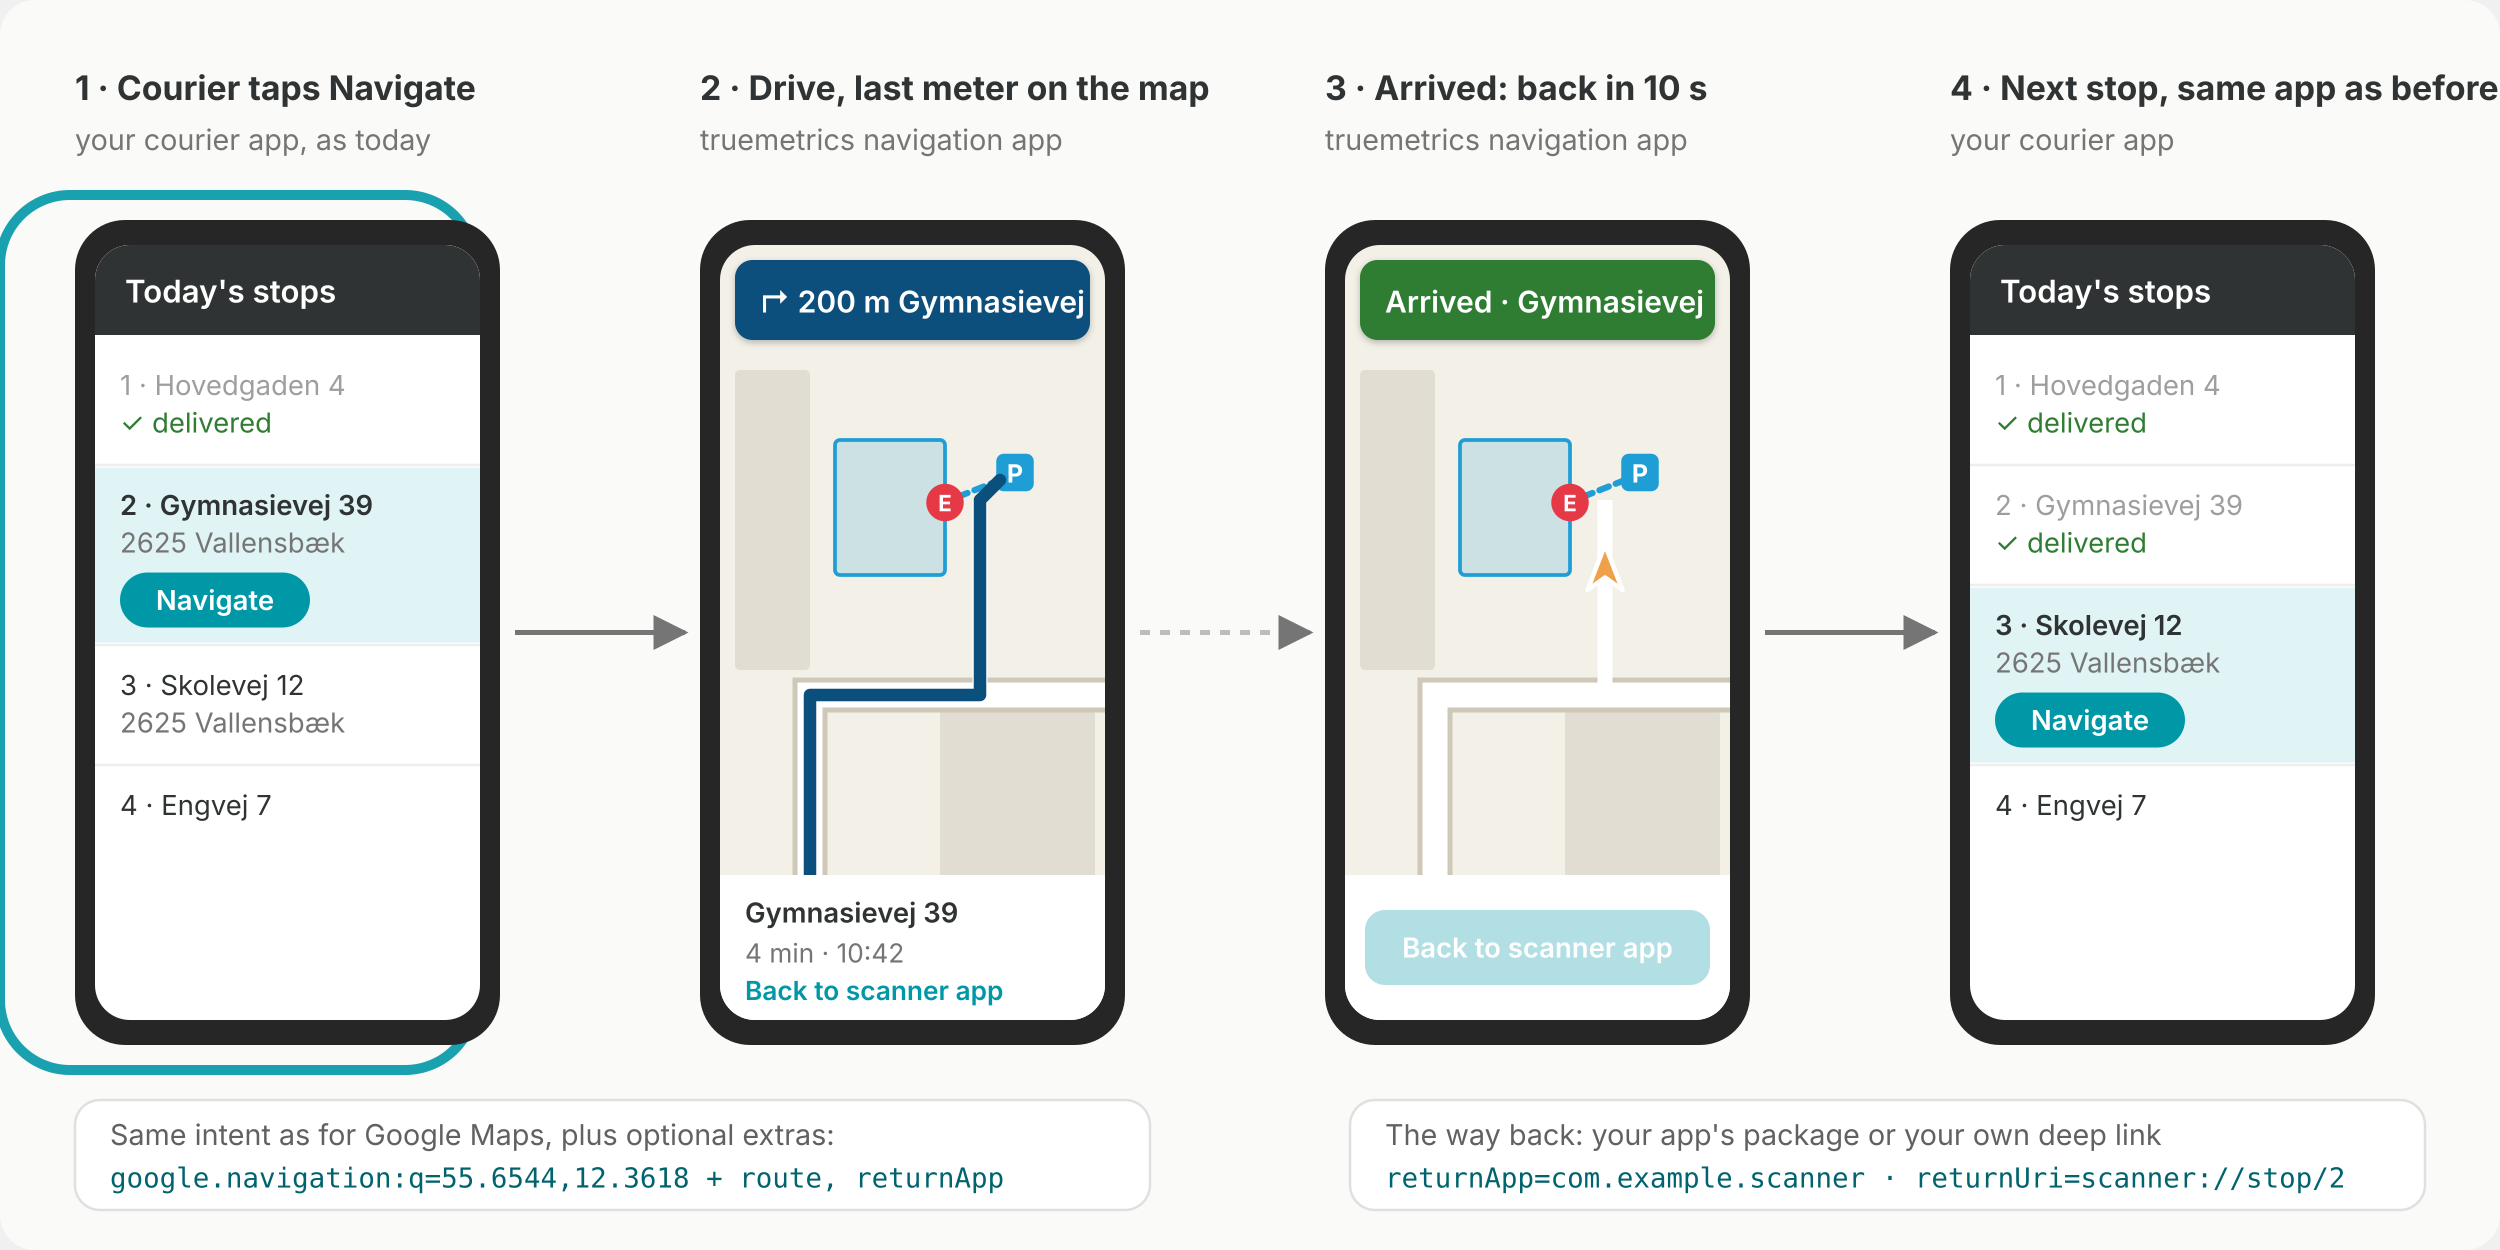
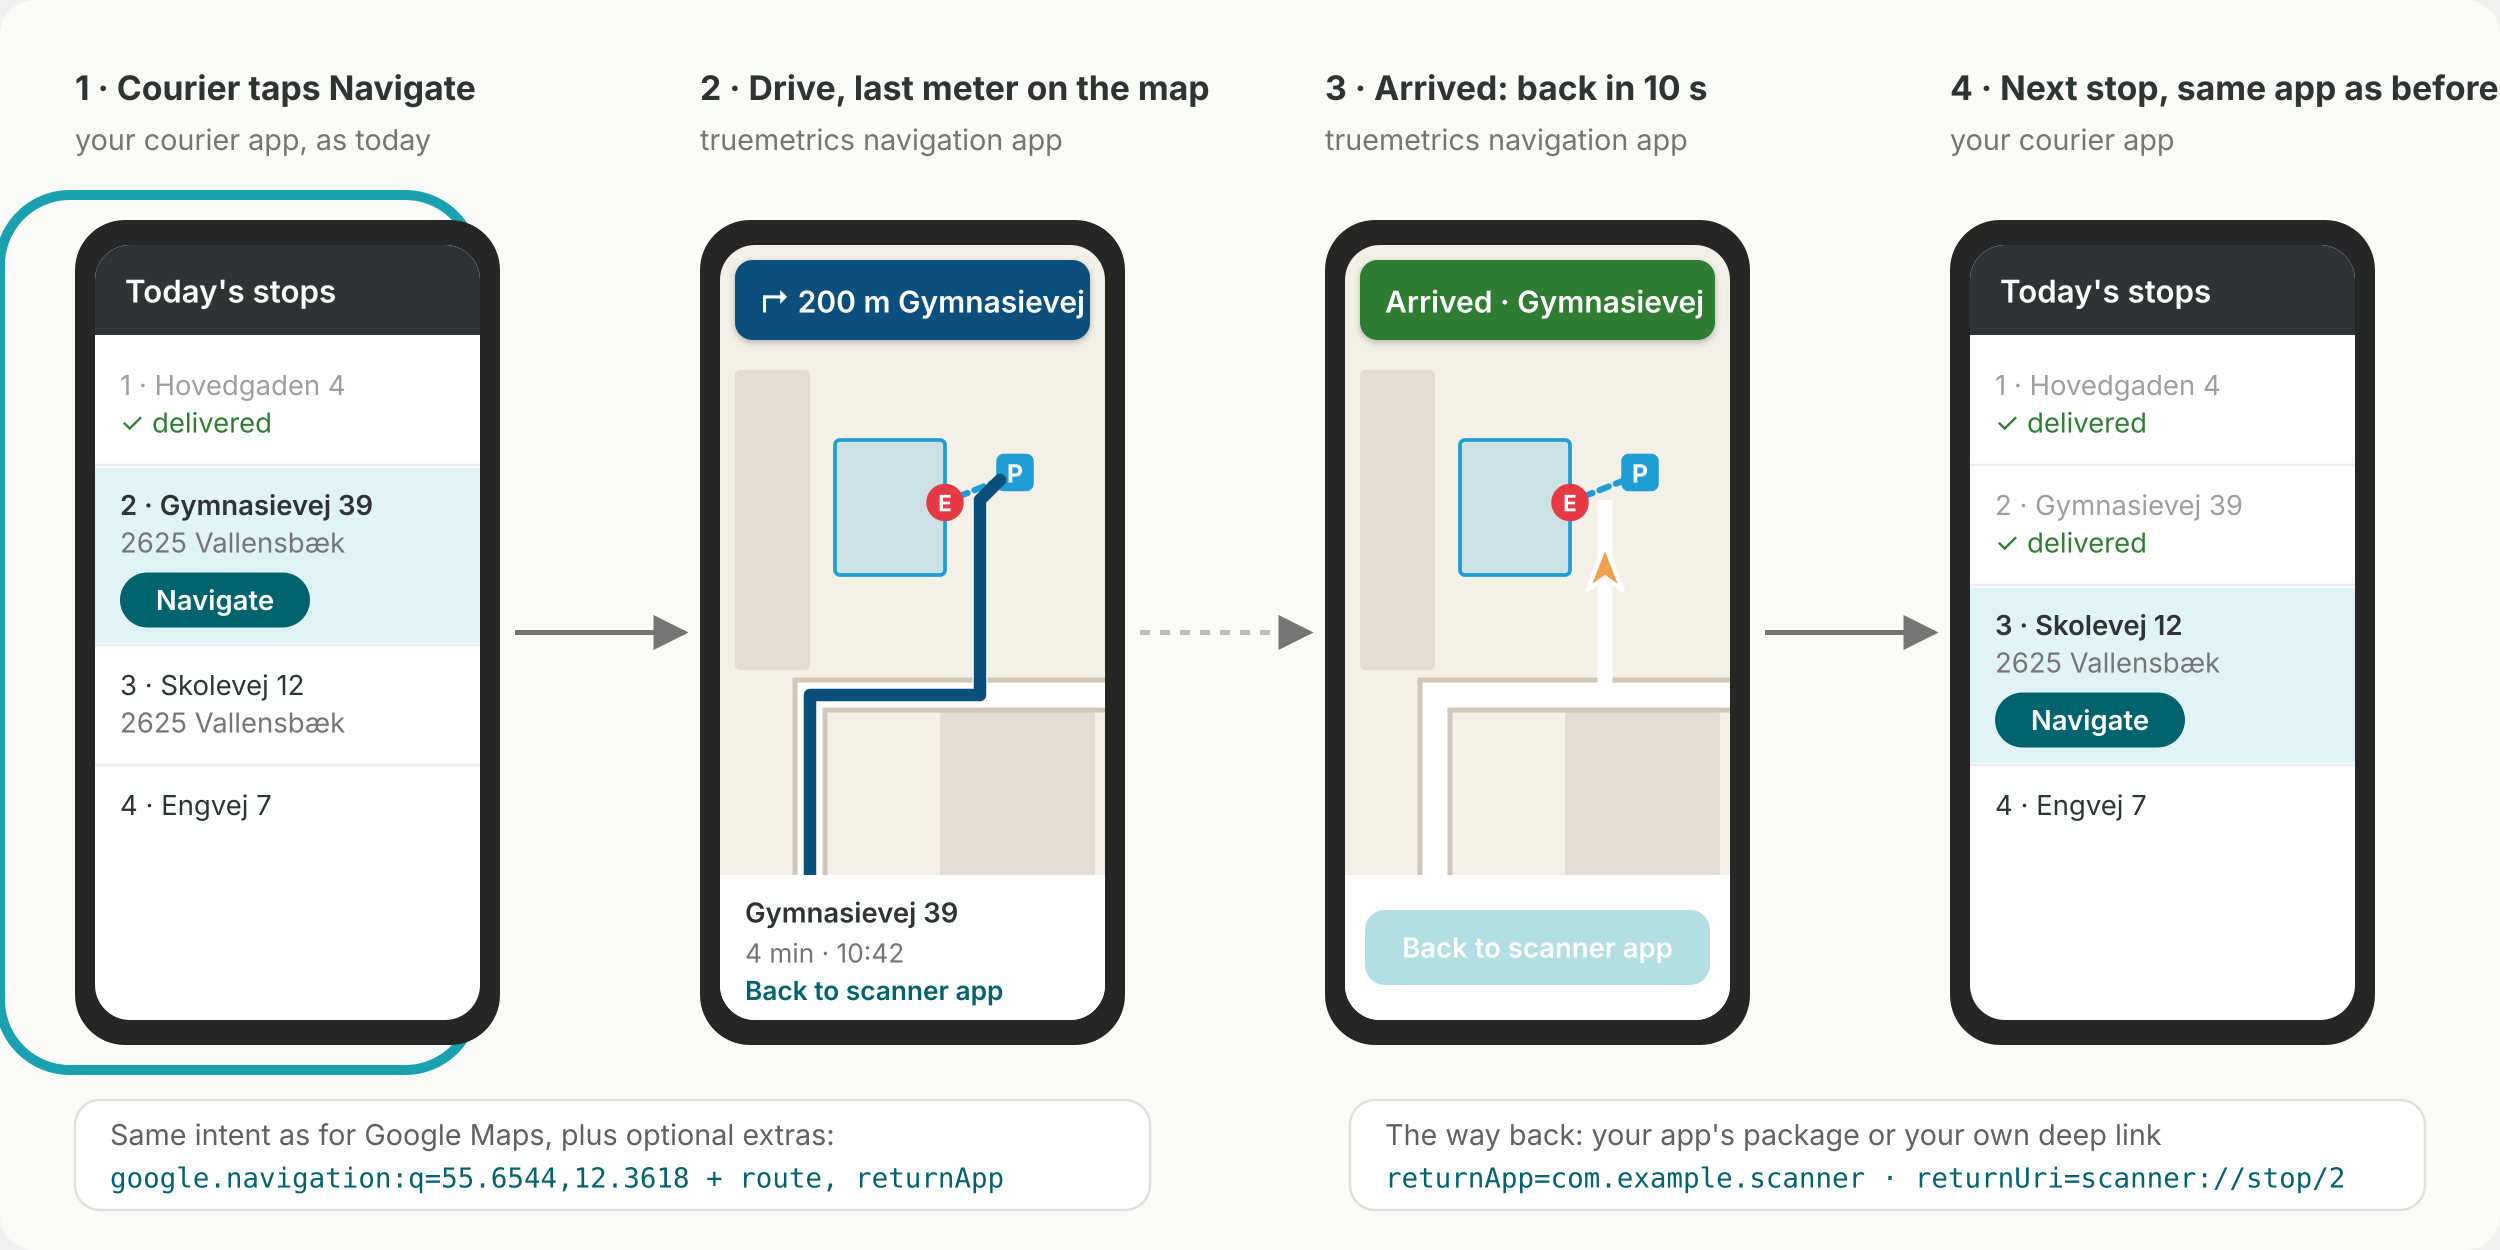
<svg xmlns="http://www.w3.org/2000/svg" viewBox="0 0 1000 500" width="1000" height="500" font-family="Inter, -apple-system, 'Segoe UI', Roboto, Helvetica, Arial, sans-serif">
  <defs>
    <clipPath id="scr">
      <rect x="8" y="10" width="154" height="310" rx="14" />
    </clipPath>
    <marker id="arrow" viewBox="0 0 10 10" refX="9" refY="5" markerWidth="7" markerHeight="7" orient="auto">
      <path d="M0,0 L10,5 L0,10 Z" fill="#757575" />
    </marker>
    <filter id="shadow" x="-30%" y="-30%" width="160%" height="160%">
      <feDropShadow dx="0" dy="1" stdDeviation="1.2" flood-color="#000" flood-opacity="0.25" />
    </filter>
    <g id="phone">
      <rect width="170" height="330" rx="20" fill="#262626" />
    </g>
    <g id="map">
      <rect x="8" y="10" width="154" height="310" fill="#F3F0E8" />
      <rect x="14" y="60" width="30" height="120" rx="2" fill="#E2DDD2" />
      <rect x="96" y="196" width="62" height="70" rx="2" fill="#E2DDD2" />
      <path d="M44,330 V190 H170" stroke="#CFC7B8" stroke-width="14" fill="none" />
      <path d="M44,330 V190 H170" stroke="#FFFFFF" stroke-width="10" fill="none" />
      <path d="M112,190 V112" stroke="#FFFFFF" stroke-width="6" />
      <rect x="54" y="88" width="44" height="54" rx="2" fill="#1E9ED5" fill-opacity="0.18" stroke="#1E9ED5" stroke-width="1.5" />
      <path d="M120,104 L100,112" stroke="#1E9ED5" stroke-width="2.5" stroke-dasharray="4 3" stroke-linecap="round" />
      <g transform="translate(98,113)">
        <circle r="7.5" fill="#E63946" />
        <text y="3.5" text-anchor="middle" font-size="9" font-weight="700" fill="#FFFFFF">E</text>
      </g>
      <g transform="translate(126,101)">
        <rect x="-7.5" y="-7.5" width="15" height="15" rx="3" fill="#1E9ED5" />
        <text y="4" text-anchor="middle" font-size="10" font-weight="700" fill="#FFFFFF">P</text>
      </g>
    </g>
  </defs>
  <rect width="1000" height="500" rx="14" fill="#FAFAF8" />
  <rect y="78" width="190" height="350" rx="28" fill="none" stroke="#0097a7" stroke-width="4" opacity="0.9">
    <animate attributeName="x" values="20;270;520;770" keyTimes="0;0.22;0.6;0.84" calcMode="discrete" dur="14s" repeatCount="indefinite" />
  </rect>
  <g font-size="13.5" font-weight="700" fill="#303334">
    <text x="30" y="40">1 · Courier taps Navigate</text>
    <text x="280" y="40">2 · Drive, last meter on the map</text>
    <text x="530" y="40">3 · Arrived: back in 10 s</text>
    <text x="780" y="40">4 · Next stop, same app as before</text>
  </g>
  <g font-size="11.5" fill="#757575">
    <text x="30" y="60">your courier app, as today</text>
    <text x="280" y="60">truemetrics navigation app</text>
    <text x="530" y="60">truemetrics navigation app</text>
    <text x="780" y="60">your courier app</text>
  </g>
  <g transform="translate(30,88)">
    <use href="#phone" />
    <g clip-path="url(#scr)">
      <rect x="8" y="10" width="154" height="310" fill="#FFFFFF" />
      <rect x="8" y="10" width="154" height="36" fill="#303334" />
      <text x="20" y="33" font-size="12.5" font-weight="600" fill="#FFFFFF">Today's stops</text>
      <g font-size="11">
        <text x="18" y="70" fill="#9E9E9E">1 · Hovedgaden 4</text>
        <text x="18" y="85" fill="#2E7D32">✓ delivered</text>
        <path d="M8,98 H162" stroke="#EEEEEE" />
        <rect x="8" y="99" width="154" height="70" fill="#E0F4F6" />
        <text x="18" y="118" fill="#303334" font-weight="600">2 · Gymnasievej 39</text>
        <text x="18" y="133" fill="#757575">2625 Vallensbæk</text>
-         <rect x="18" y="141" width="76" height="22" rx="11" fill="#0097a7" />
+         <rect x="18" y="141" width="76" height="22" rx="11" fill="#00636E" />
        <text x="56" y="156" text-anchor="middle" fill="#FFFFFF" font-weight="600">Navigate</text>
-         <circle cx="56" cy="152" r="0" fill="#0097a7" opacity="0">
+         <circle cx="56" cy="152" r="0" fill="#00636E" opacity="0">
          <animate attributeName="r" values="0;0;24;24" keyTimes="0;0.1;0.18;1" dur="14s" repeatCount="indefinite" />
          <animate attributeName="opacity" values="0;0;0.45;0;0" keyTimes="0;0.1;0.11;0.18;1" dur="14s" repeatCount="indefinite" />
        </circle>
        <path d="M8,170 H162" stroke="#EEEEEE" />
        <text x="18" y="190" fill="#303334">3 · Skolevej 12</text>
        <text x="18" y="205" fill="#757575">2625 Vallensbæk</text>
        <path d="M8,218 H162" stroke="#EEEEEE" />
        <text x="18" y="238" fill="#303334">4 · Engvej 7</text>
      </g>
    </g>
  </g>
  <g transform="translate(280,88)">
    <use href="#phone" />
    <g clip-path="url(#scr)">
      <use href="#map" />
      <path d="M44,330 V190 H112 V112 L120,104" fill="none" stroke="#0B4F7C" stroke-width="5" stroke-linecap="round" stroke-linejoin="round" />
      <g>
        <animateMotion path="M44,330 V190 H112 V140" keyPoints="0;0;1;1" keyTimes="0;0.22;0.58;1" calcMode="linear" rotate="auto" dur="14s" repeatCount="indefinite" />
        <path d="M-8,-7 L10,0 L-8,7 L-3,0 Z" fill="#F0A04B" stroke="#FFFFFF" stroke-width="1.8" stroke-linejoin="round" />
      </g>
      <rect x="14" y="16" width="142" height="32" rx="7" fill="#0B4F7C" filter="url(#shadow)" />
      <text x="24" y="37" font-size="12" font-weight="600" fill="#FFFFFF">↱ 200 m  Gymnasievej</text>
      <rect x="8" y="262" width="154" height="58" fill="#FFFFFF" />
      <text x="18" y="281" font-size="11" font-weight="600" fill="#303334">Gymnasievej 39</text>
      <text x="18" y="297" font-size="10.5" fill="#757575">4 min · 10:42</text>
-       <text x="18" y="312" font-size="10.5" fill="#0097a7" font-weight="600">Back to scanner app</text>
+       <text x="18" y="312" font-size="10.5" fill="#00636E" font-weight="600">Back to scanner app</text>
    </g>
  </g>
  <g transform="translate(530,88)">
    <use href="#phone" />
    <g clip-path="url(#scr)">
      <use href="#map" />
      <g transform="translate(112,140)">
        <path d="M-8,-7 L10,0 L-8,7 L-3,0 Z" transform="rotate(-90)" fill="#F0A04B" stroke="#FFFFFF" stroke-width="1.8" stroke-linejoin="round" />
      </g>
      <rect x="14" y="16" width="142" height="32" rx="7" fill="#2E7D32" filter="url(#shadow)" />
      <text x="24" y="37" font-size="12" font-weight="600" fill="#FFFFFF">Arrived · Gymnasievej</text>
      <rect x="8" y="262" width="154" height="58" fill="#FFFFFF" />
      <rect x="16" y="276" width="138" height="30" rx="8" fill="#B2DFE4" />
-       <rect x="16" y="276" width="0" height="30" rx="8" fill="#0097a7">
+       <rect x="16" y="276" width="0" height="30" rx="8" fill="#00636E">
        <animate attributeName="width" values="0;0;138;138" keyTimes="0;0.6;0.82;1" dur="14s" repeatCount="indefinite" />
      </rect>
      <text x="85" y="295" text-anchor="middle" font-size="11" font-weight="600" fill="#FFFFFF">Back to scanner app</text>
    </g>
  </g>
  <g transform="translate(780,88)">
    <use href="#phone" />
    <g clip-path="url(#scr)">
      <rect x="8" y="10" width="154" height="310" fill="#FFFFFF" />
      <rect x="8" y="10" width="154" height="36" fill="#303334" />
      <text x="20" y="33" font-size="12.5" font-weight="600" fill="#FFFFFF">Today's stops</text>
      <g font-size="11">
        <text x="18" y="70" fill="#9E9E9E">1 · Hovedgaden 4</text>
        <text x="18" y="85" fill="#2E7D32">✓ delivered</text>
        <path d="M8,98 H162" stroke="#EEEEEE" />
        <text x="18" y="118" fill="#9E9E9E">2 · Gymnasievej 39</text>
        <text x="18" y="133" fill="#2E7D32">✓ delivered</text>
        <path d="M8,146 H162" stroke="#EEEEEE" />
        <rect x="8" y="147" width="154" height="70" fill="#E0F4F6" />
        <text x="18" y="166" fill="#303334" font-weight="600">3 · Skolevej 12</text>
        <text x="18" y="181" fill="#757575">2625 Vallensbæk</text>
-         <rect x="18" y="189" width="76" height="22" rx="11" fill="#0097a7" />
+         <rect x="18" y="189" width="76" height="22" rx="11" fill="#00636E" />
        <text x="56" y="204" text-anchor="middle" fill="#FFFFFF" font-weight="600">Navigate</text>
        <path d="M8,218 H162" stroke="#EEEEEE" />
        <text x="18" y="238" fill="#303334">4 · Engvej 7</text>
      </g>
    </g>
  </g>
  <path d="M206,253 H274" stroke="#757575" stroke-width="2" marker-end="url(#arrow)" />
  <path d="M456,253 H524" stroke="#BDBDBD" stroke-width="2" stroke-dasharray="4 4" marker-end="url(#arrow)" />
  <path d="M706,253 H774" stroke="#757575" stroke-width="2" marker-end="url(#arrow)" />
  <circle r="6" fill="#F0A04B" opacity="0">
    <animate attributeName="cx" values="206;206;272;272;706;706;772;772" keyTimes="0;0.16;0.22;0.82;0.82;0.84;0.9;1" dur="14s" repeatCount="indefinite" />
    <animate attributeName="opacity" values="0;0;1;0;0;1;0;0" keyTimes="0;0.16;0.2;0.22;0.82;0.84;0.89;1" dur="14s" repeatCount="indefinite" />
    <animate attributeName="cy" values="253" dur="14s" repeatCount="indefinite" />
  </circle>
  <g font-size="11.5">
    <rect x="30" y="440" width="430" height="44" rx="10" fill="#FFFFFF" stroke="#E0E0E0" />
    <text x="44" y="458" fill="#616161">Same intent as for Google Maps, plus optional extras:</text>
    <text x="44" y="475" fill="#00636E" font-family="ui-monospace, 'SF Mono', Menlo, Consolas, monospace" font-size="11">google.navigation:q=55.6544,12.3618  + route, returnApp</text>
    <rect x="540" y="440" width="430" height="44" rx="10" fill="#FFFFFF" stroke="#E0E0E0" />
    <text x="554" y="458" fill="#616161">The way back: your app's package or your own deep link</text>
    <text x="554" y="475" fill="#00636E" font-family="ui-monospace, 'SF Mono', Menlo, Consolas, monospace" font-size="11">returnApp=com.example.scanner  ·  returnUri=scanner://stop/2</text>
  </g>
</svg>
